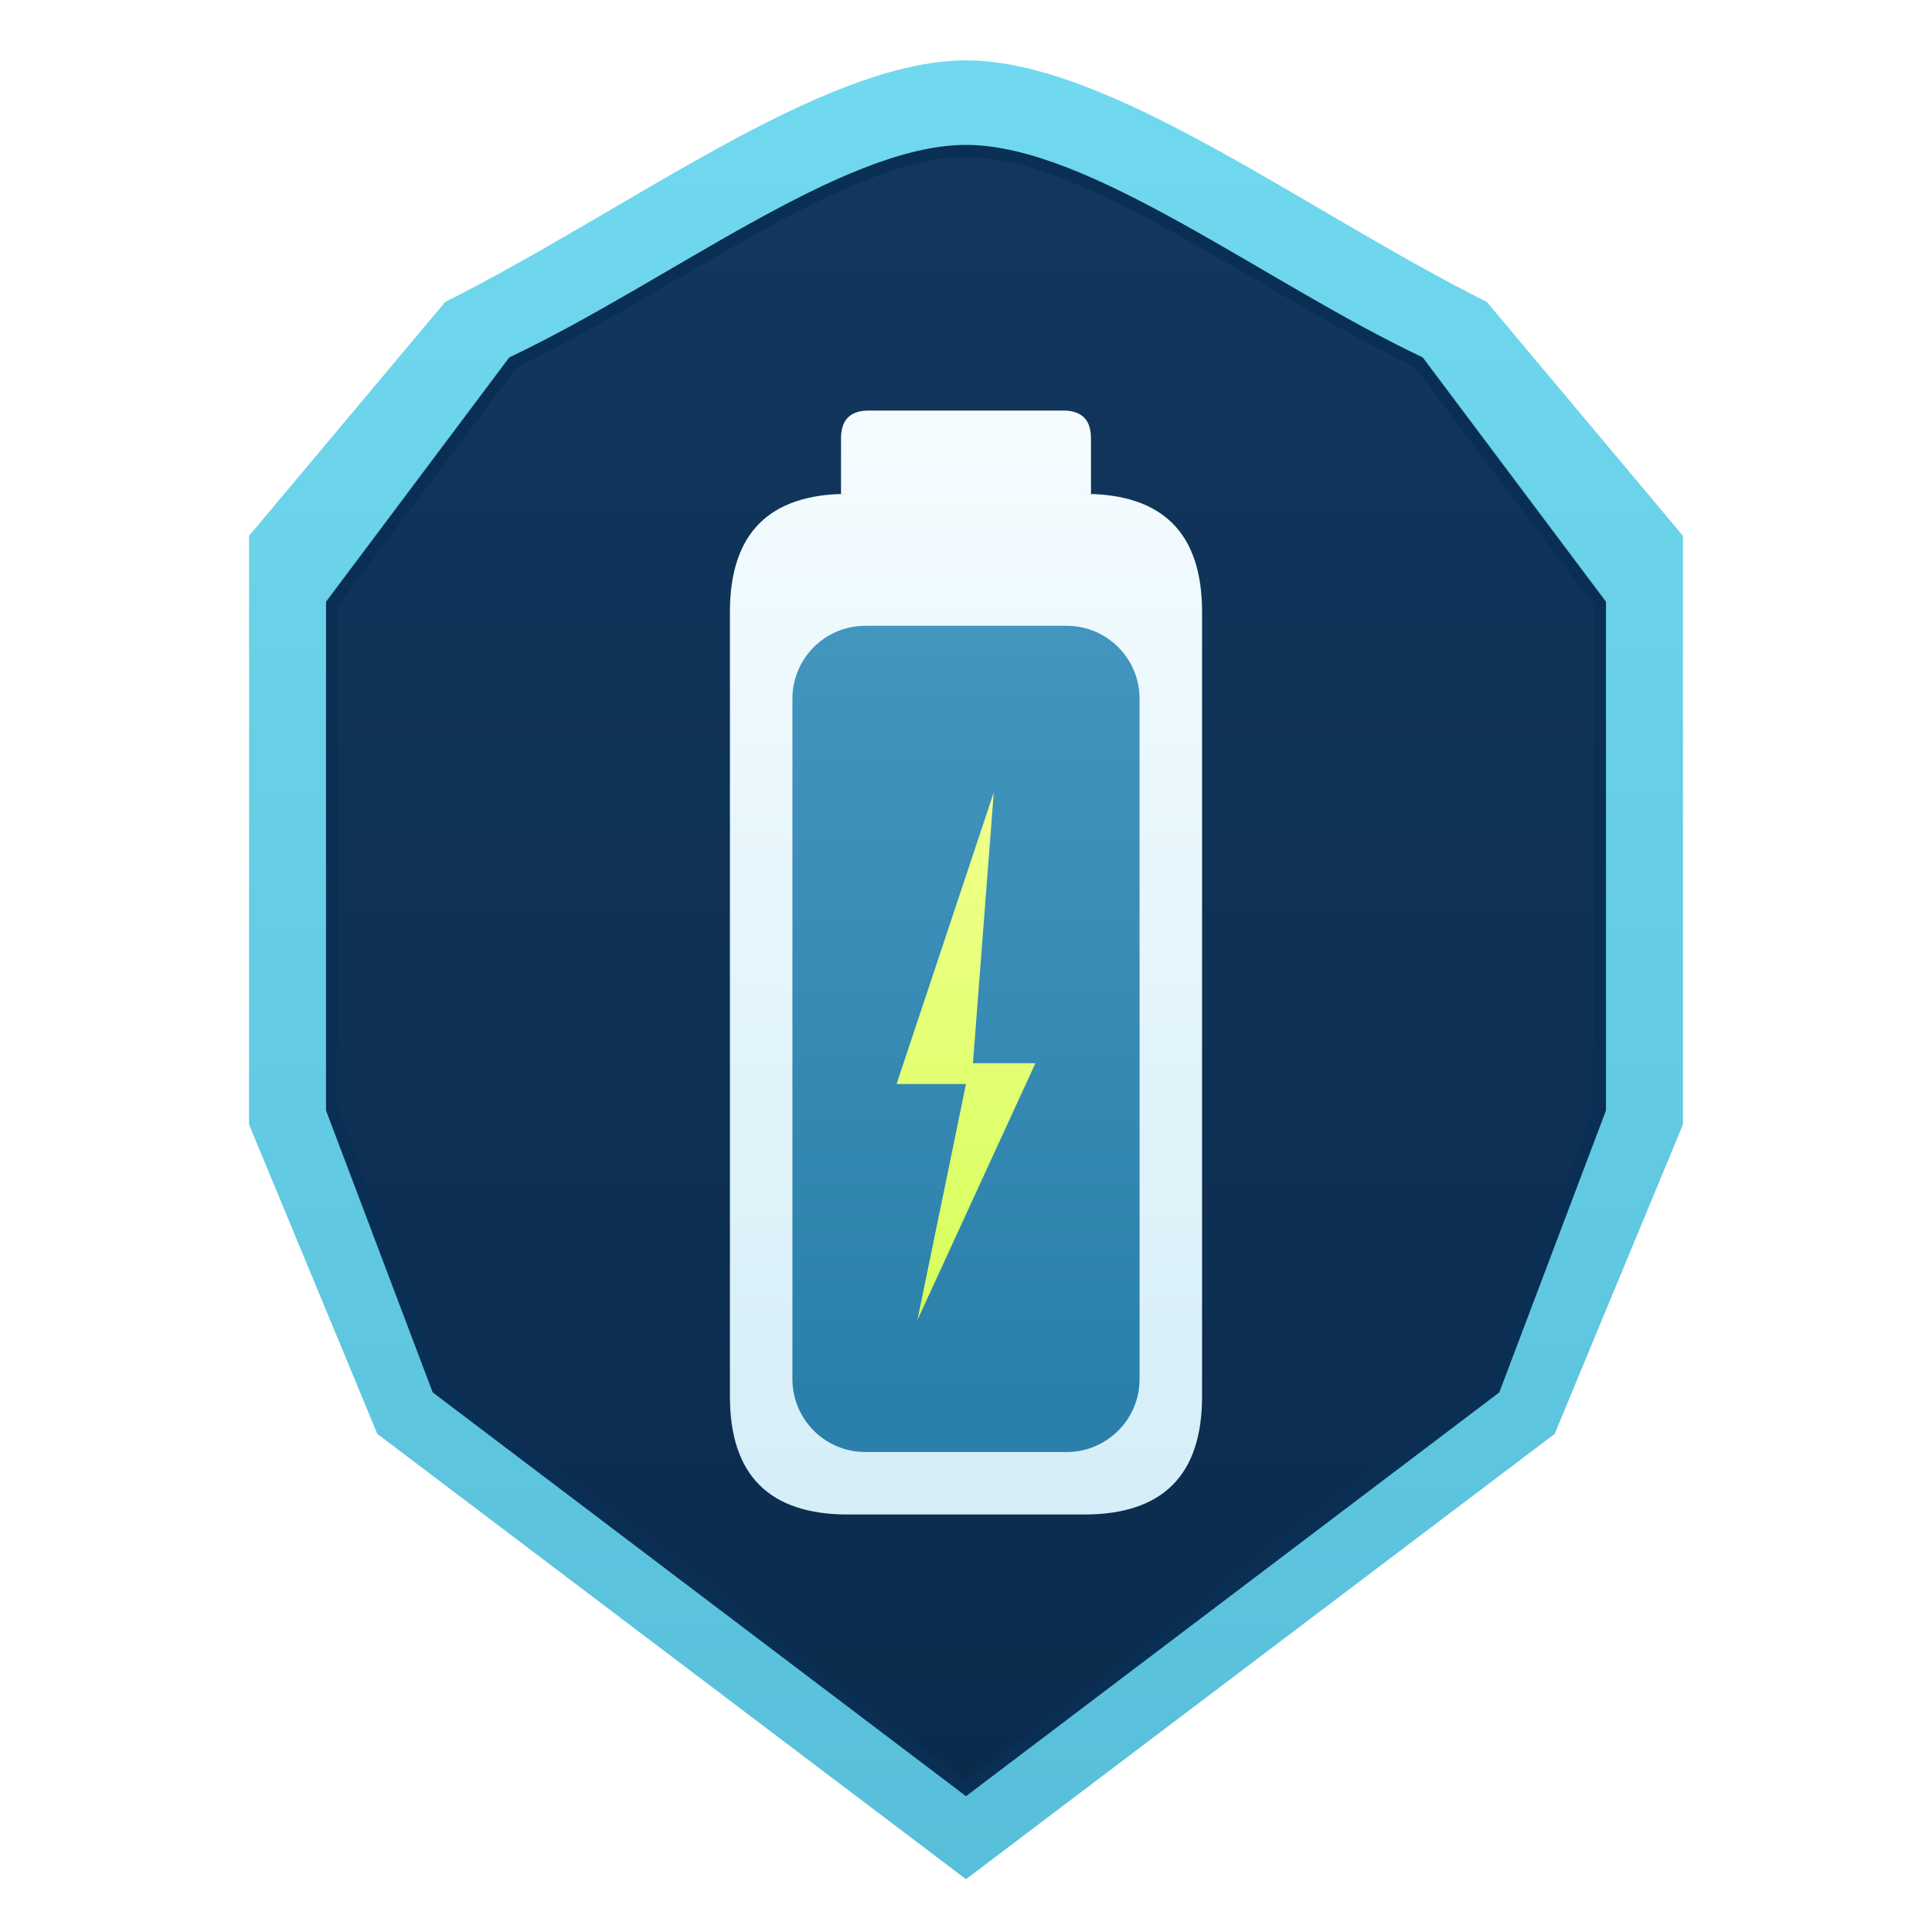
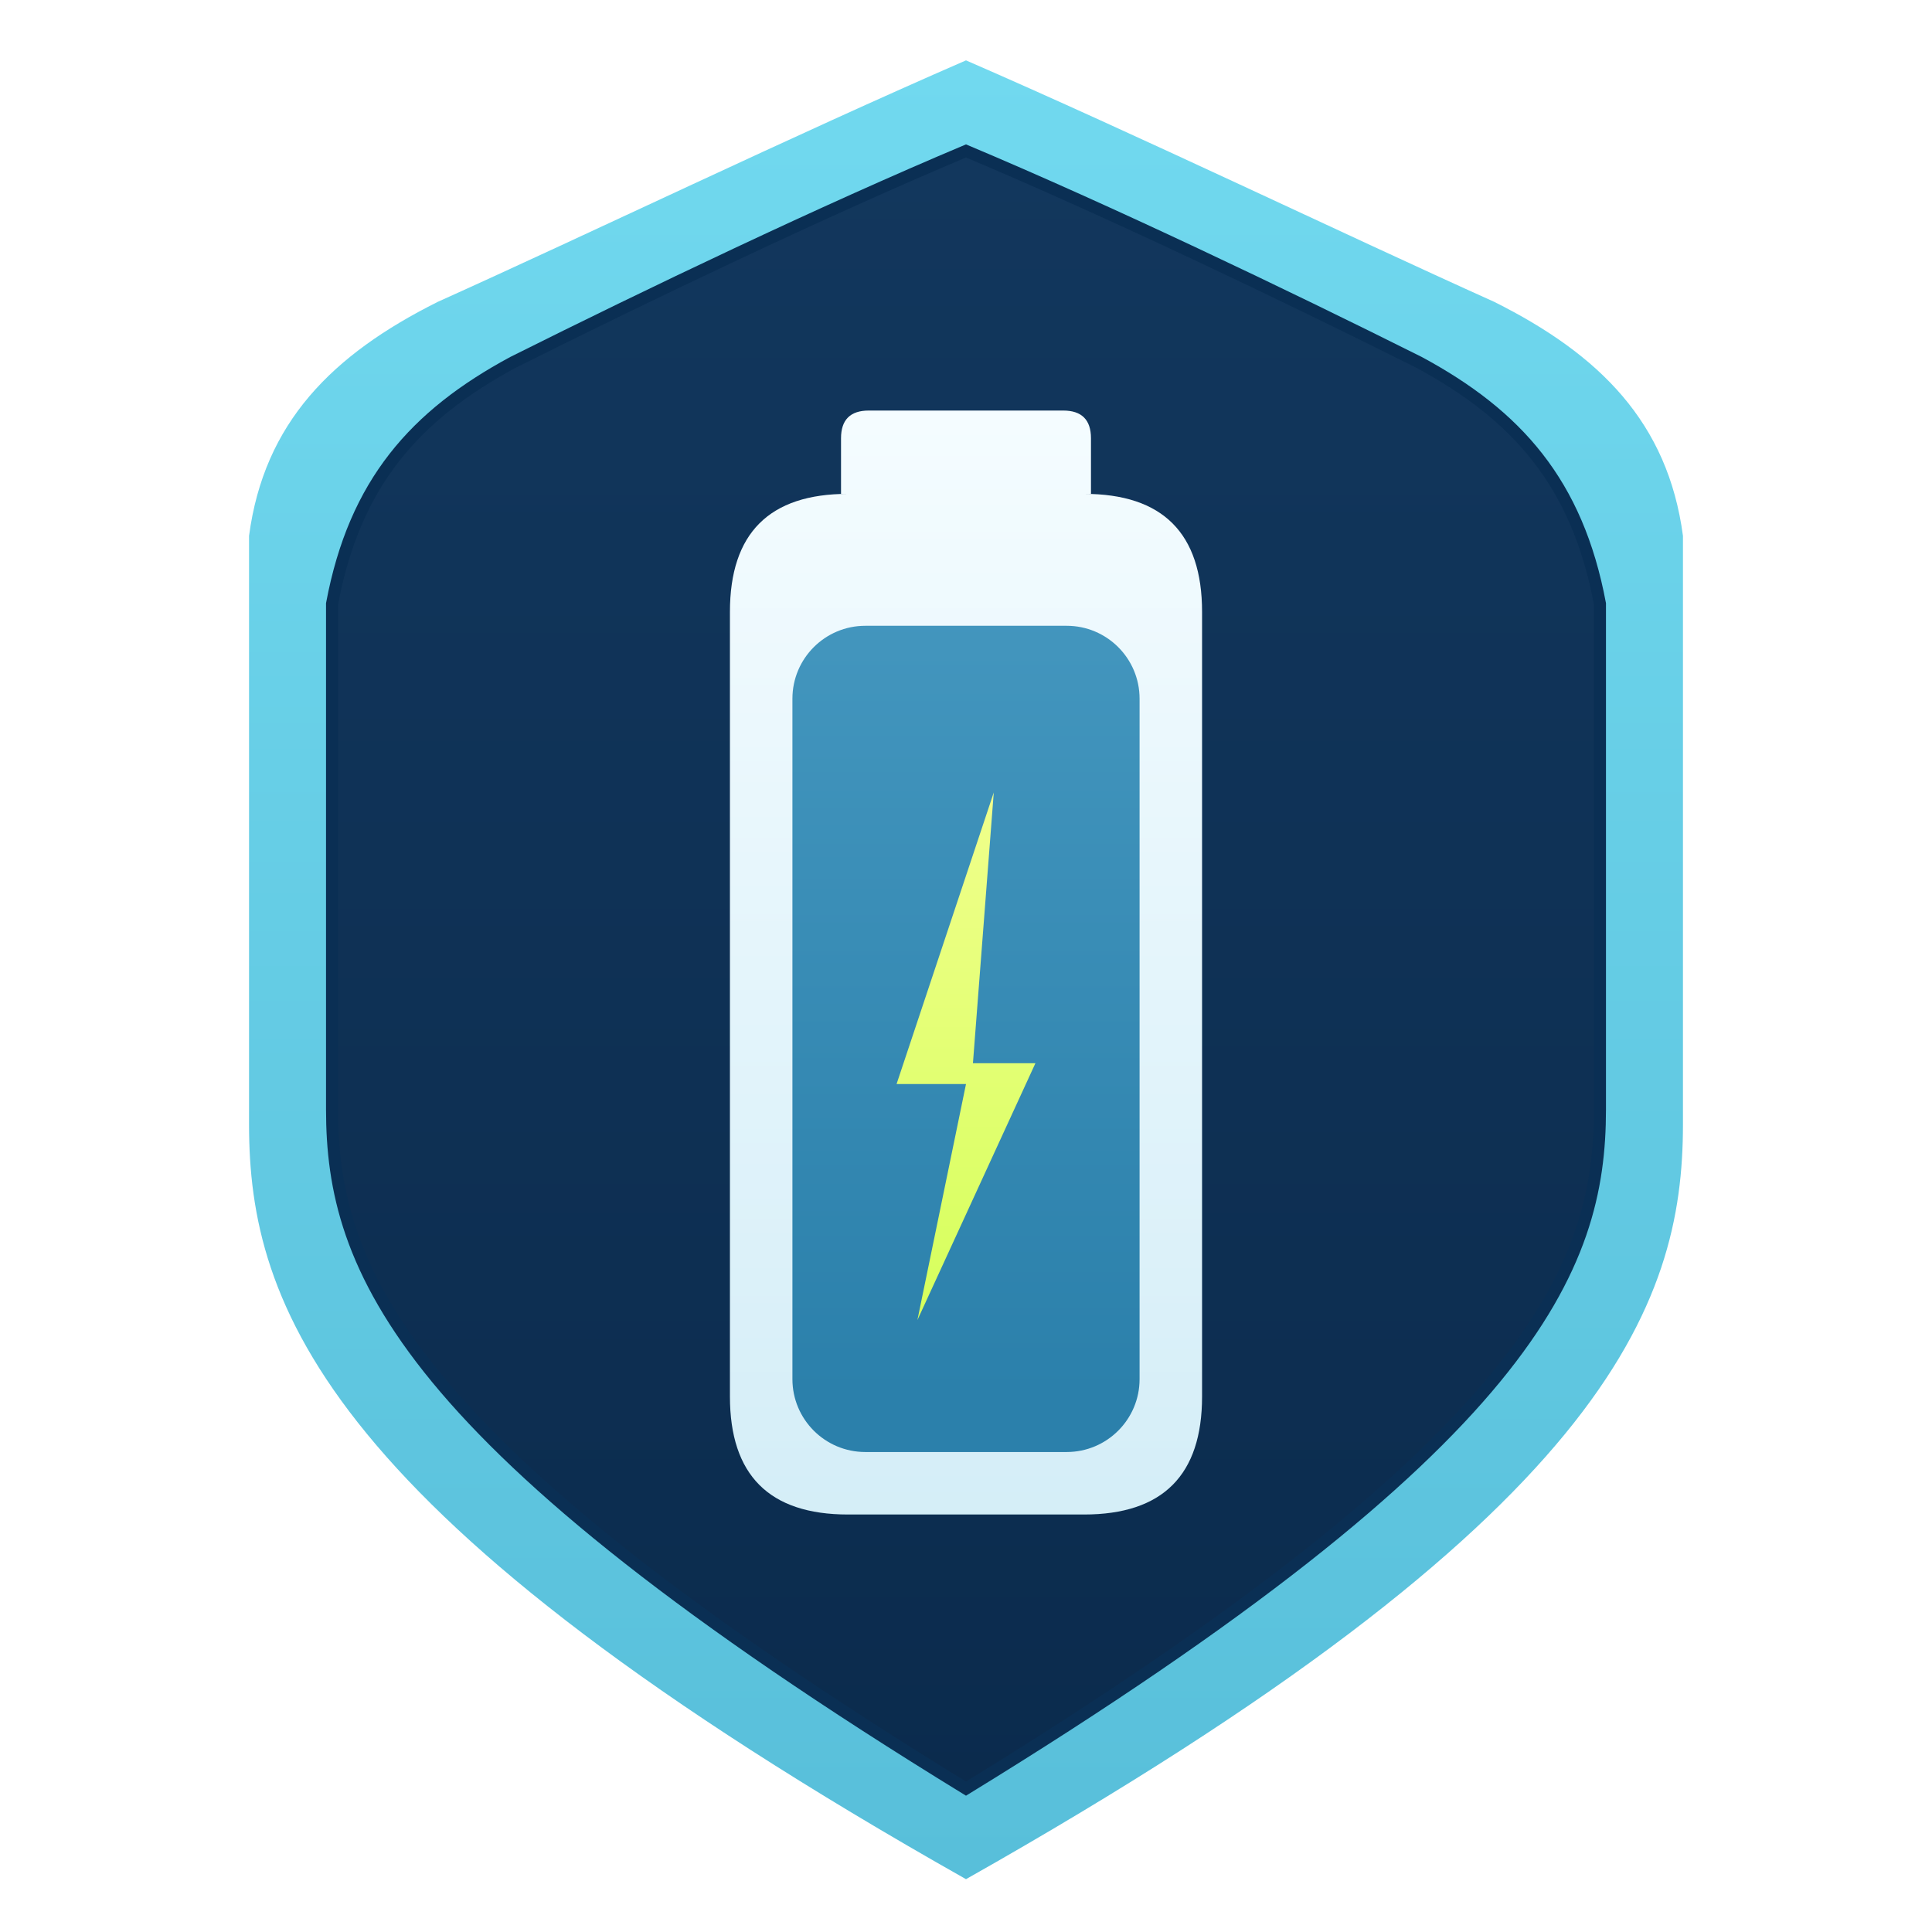
<svg xmlns="http://www.w3.org/2000/svg" viewBox="0 0 256 256" role="img" aria-labelledby="title desc">
  <defs>
    <linearGradient id="shieldOuter" x1="128" y1="8" x2="128" y2="248" gradientUnits="userSpaceOnUse">
      <stop offset="0" stop-color="#71D9EF" />
      <stop offset="1" stop-color="#58BFDA" />
    </linearGradient>
    <linearGradient id="shieldInner" x1="128" y1="20" x2="128" y2="239" gradientUnits="userSpaceOnUse">
      <stop offset="0" stop-color="#12375D" />
      <stop offset="1" stop-color="#0B2B4D" />
    </linearGradient>
    <linearGradient id="batteryShell" x1="128" y1="49" x2="128" y2="214" gradientUnits="userSpaceOnUse">
      <stop offset="0" stop-color="#F4FCFF" />
      <stop offset="1" stop-color="#D3EDF7" />
    </linearGradient>
    <linearGradient id="batteryFill" x1="128" y1="77" x2="128" y2="190" gradientUnits="userSpaceOnUse">
      <stop offset="0" stop-color="#4396BE" />
      <stop offset="1" stop-color="#2B80AB" />
    </linearGradient>
    <linearGradient id="boltFill" x1="130" y1="101" x2="130" y2="187" gradientUnits="userSpaceOnUse">
      <stop offset="0" stop-color="#F1FF8D" />
      <stop offset="1" stop-color="#D3FF57" />
    </linearGradient>
  </defs>
-   <path fill="url(#shieldOuter)" d="M128 8        C147 8 173 28 197 40        L223 71        V149        L206 190        L128 249        L50 190        L33 149        V71        L59 40        C83 28 109 8 128 8        Z" />
-   <path fill="url(#shieldInner)" stroke="#0A2F54" stroke-width="1.6" d="M128 20        C144 20 167 38 188 48        L212 80        V147        L198 184        L128 237        L58 184        L44 147        V80        L68 48        C89 38 112 20 128 20        Z" />
+   <path fill="url(#shieldOuter)" d="M128 8        C151 18 178 31 198 40        C212 47 221 56 223 71        V149        C223 173 213 201 128 249        C43 201 33 173 33 149        V71        C35 56 44 47 58 40        C78 31 105 18 128 8        Z" />
+   <path fill="url(#shieldInner)" stroke="#0A2F54" stroke-width="1.6" d="M128 20        C147 28 170 39 188 48        C201 55 209 64 212 80        V147        C212 168 203 191 128 237        C53 191 44 168 44 147        V80        C47 64 55 55 68 48        C86 39 109 28 128 20        Z" />
  <g transform="translate(128 128) scale(0.92) translate(-128 -128)">
    <path fill="url(#batteryShell)" d="M114 48          H142          Q146 48 146 52          V60          H145          Q162 60 162 77          V190          Q162 207 145 207          H111          Q94 207 94 190          V77          Q94 60 111 60          H110          V52          Q110 48 114 48          Z" />
    <rect x="103" y="79" width="50" height="119" rx="10.5" fill="url(#batteryFill)" />
    <path fill="url(#boltFill)" d="M132 103          L118 145          H128          L121 179          L138 142          H129          L132 103          Z" />
  </g>
</svg>
